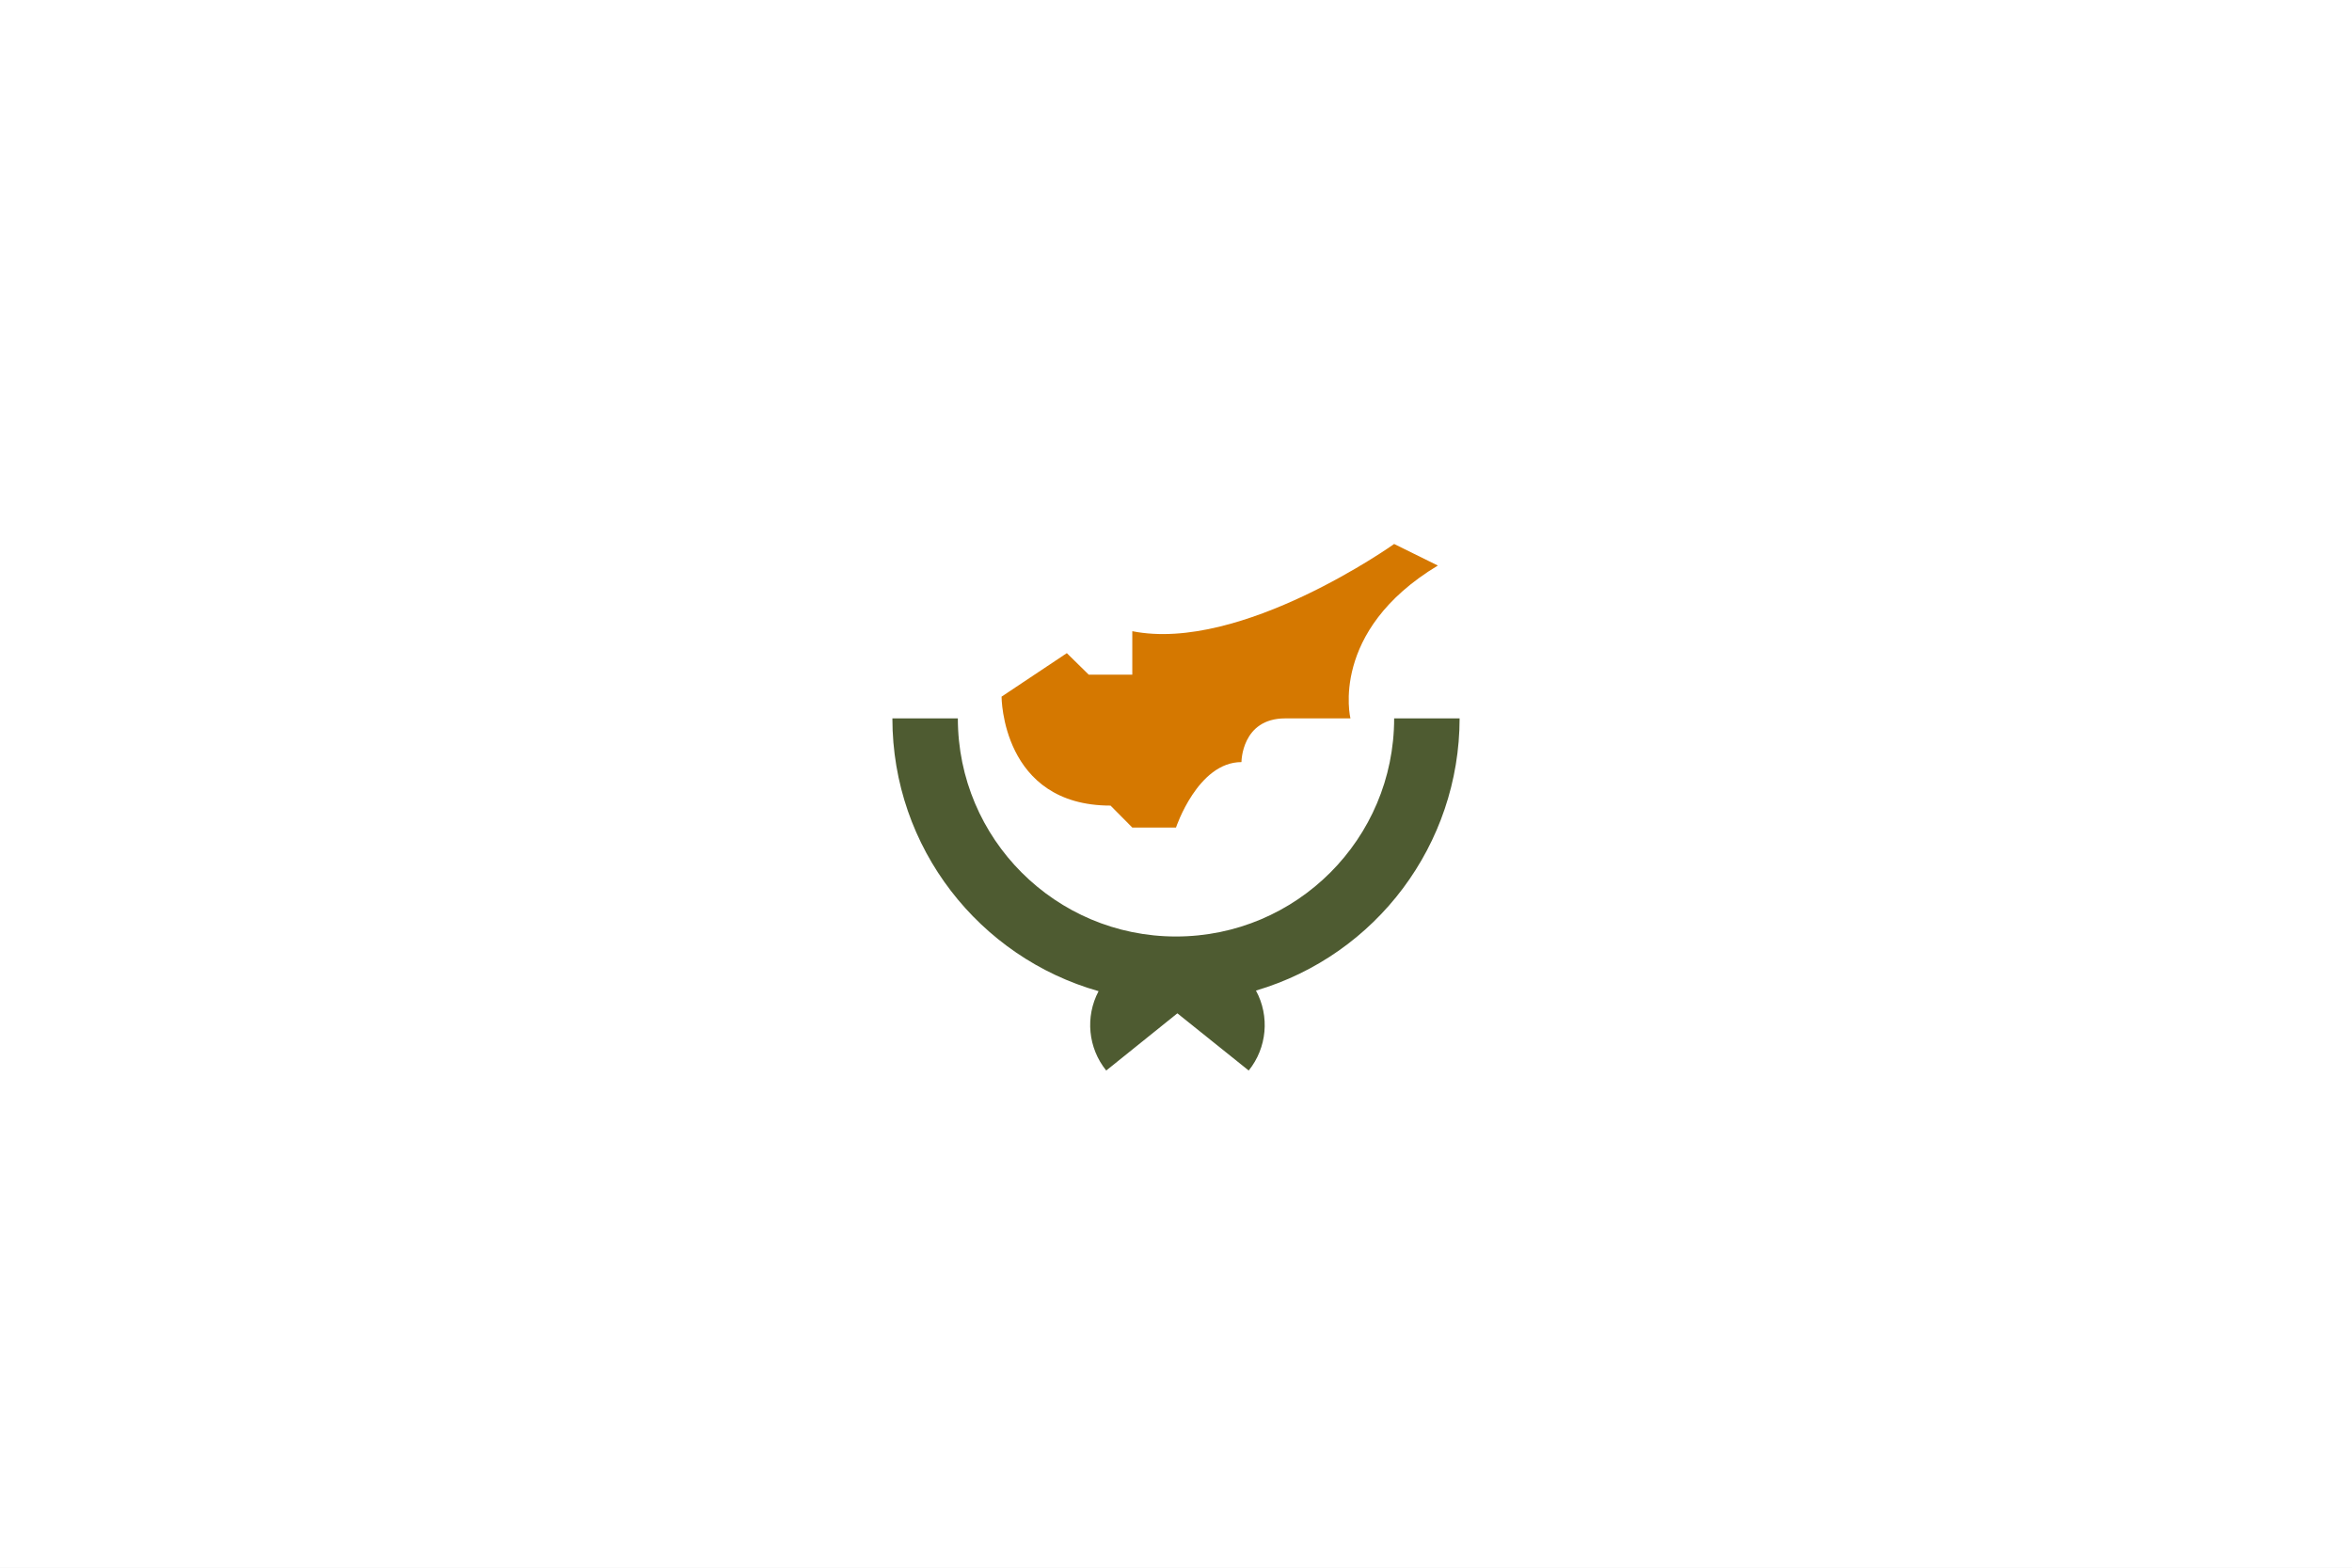
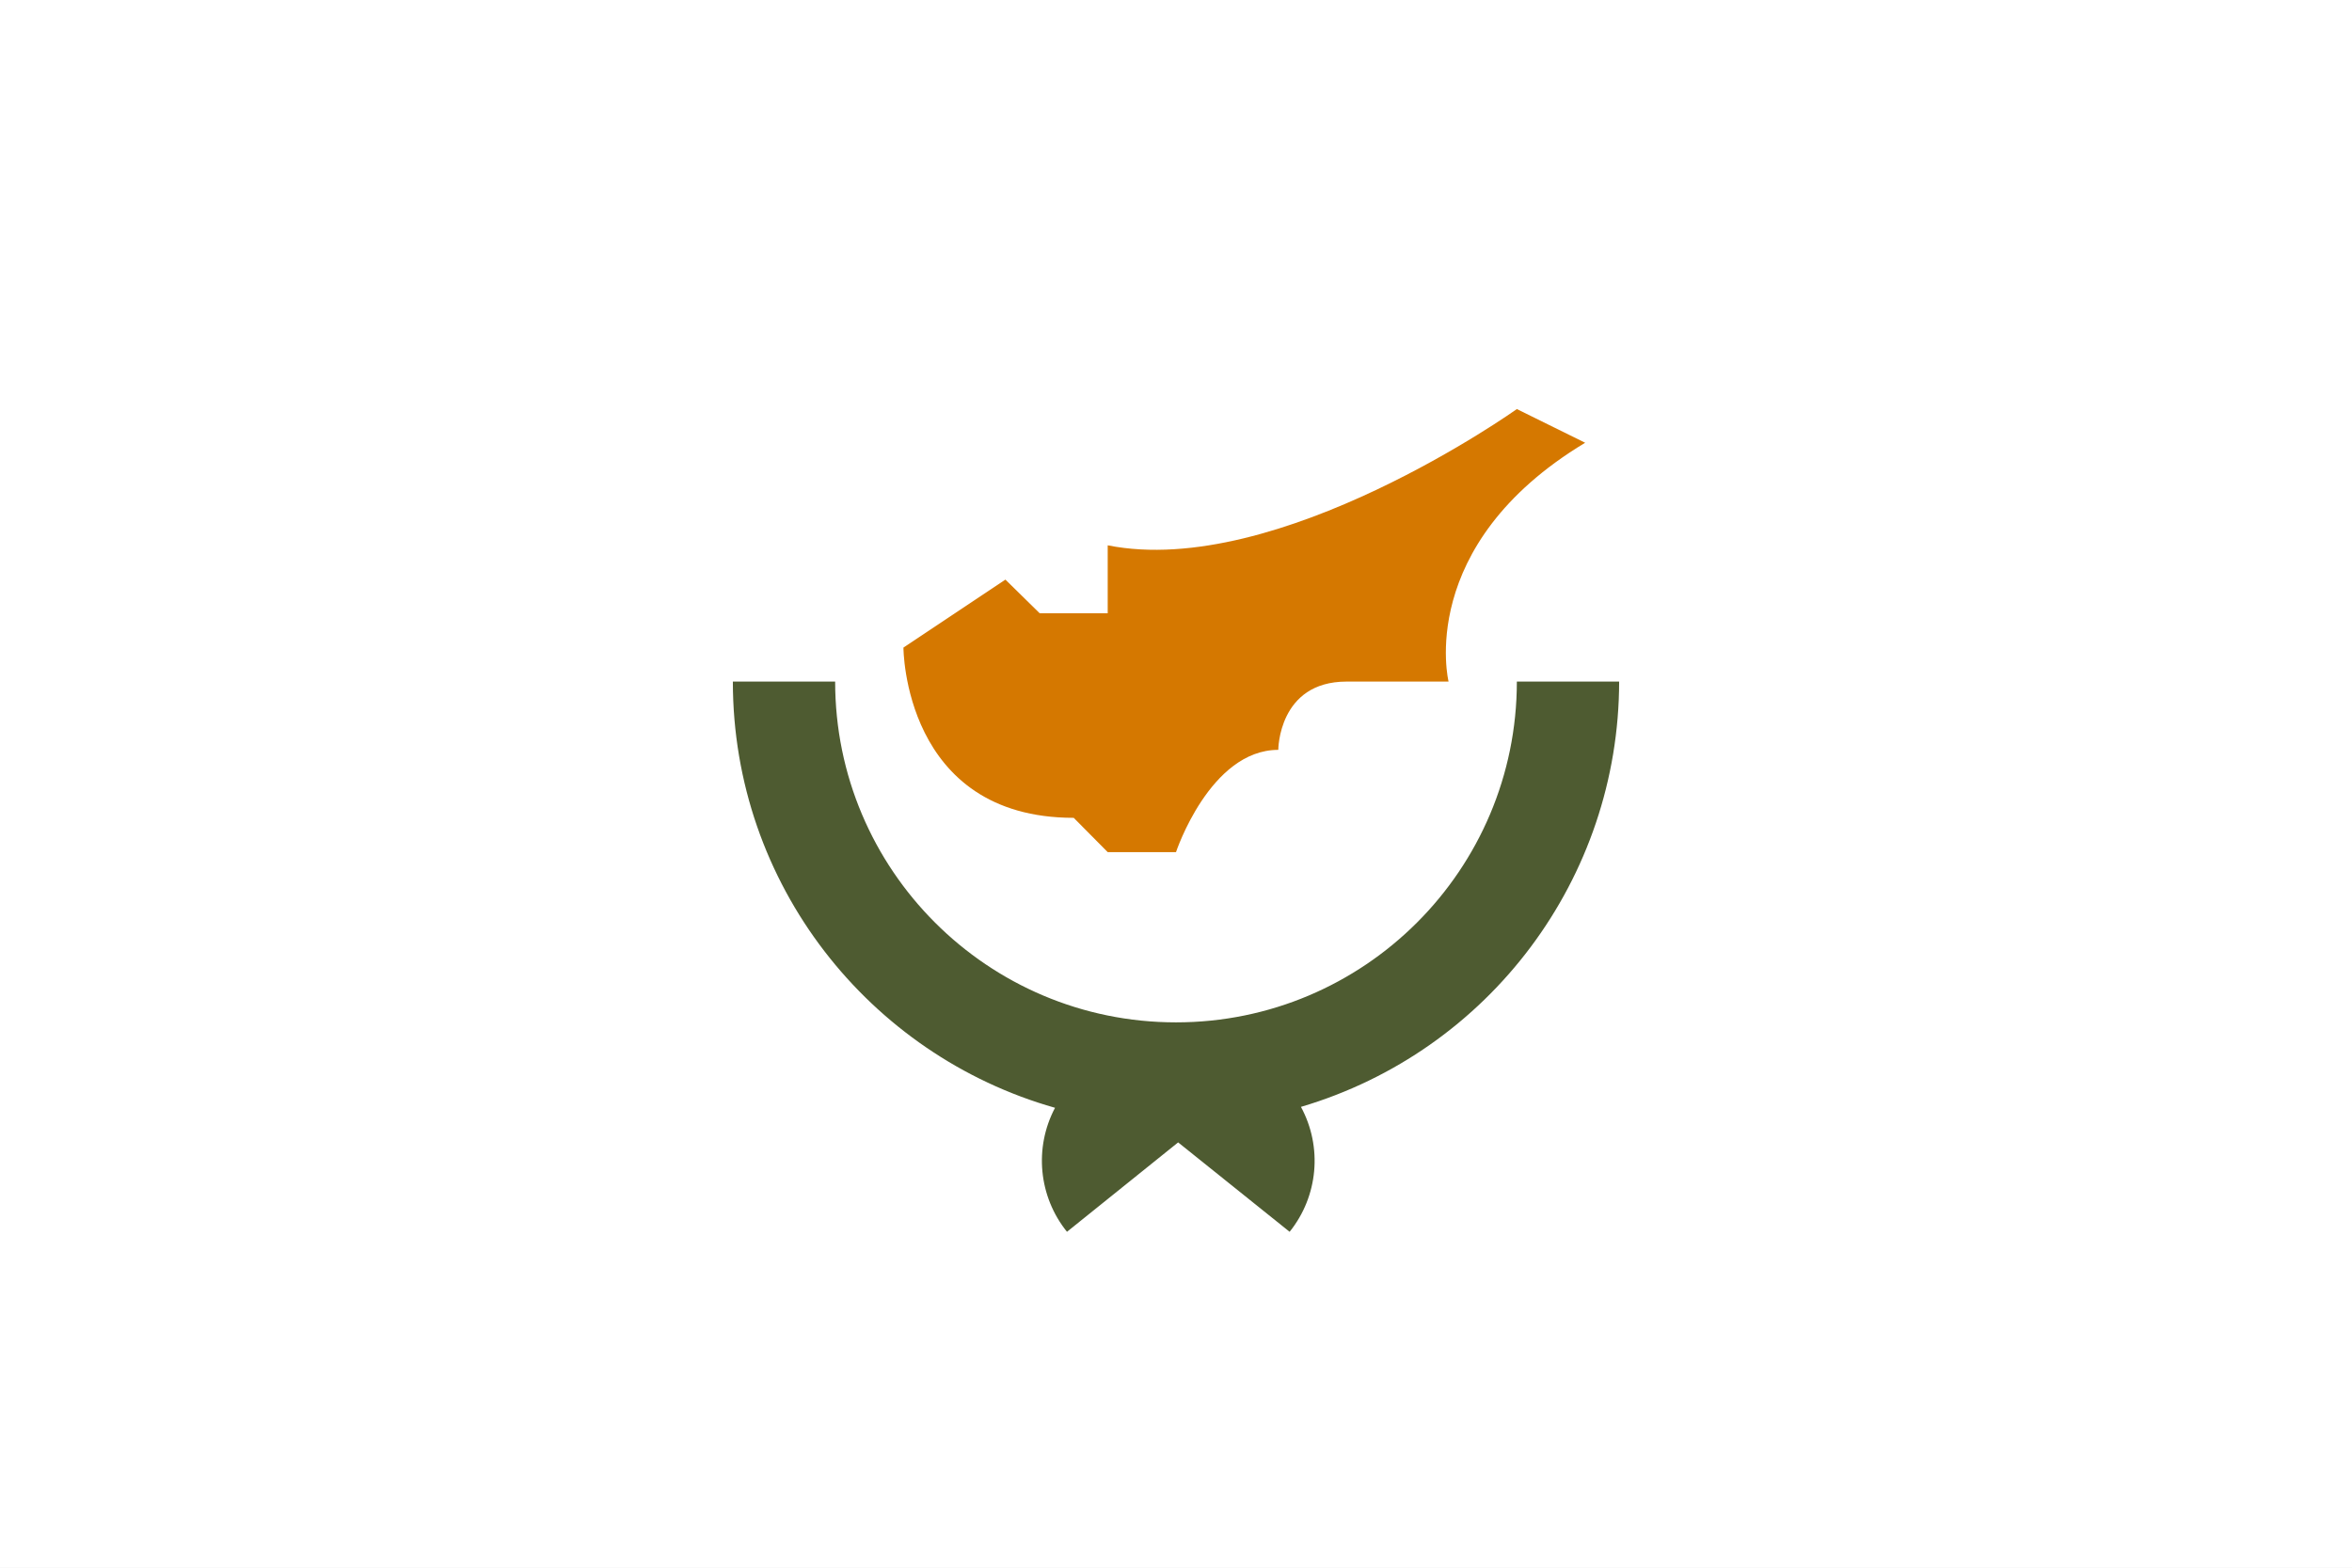
<svg xmlns="http://www.w3.org/2000/svg" width="1200" height="800">
  <path fill="#FFFFFF" d="M0 0h1200v800H0z" />
-   <g transform="translate(344,144)">
+   <g transform="translate(600,400) scale(1.5625) translate(-256,-256)">
    <path fill="#4E5B31" d="M400.7 222.6h-33.4a111.3 111.3 0 0 1-222.6 0h-33.4c0 66.2 44.5 122 105.2 139.2a37 37 0 0 0 3.9 40.5l36.3-29.2 36.4 29.2a37 37 0 0 0 3.7-40.8 145 145 0 0 0 103.9-138.9" />
    <path fill="#D57800" d="M167 211.5s0 55.6 55.6 55.6l11.1 11.2H256s11.1-33.4 33.4-33.4c0 0 0-22.3 22.3-22.3H345s-11-44.5 44.6-78l-22.3-11s-78 55.6-133.6 44.5v22.2h-22.2l-11.2-11z" />
  </g>
</svg>
